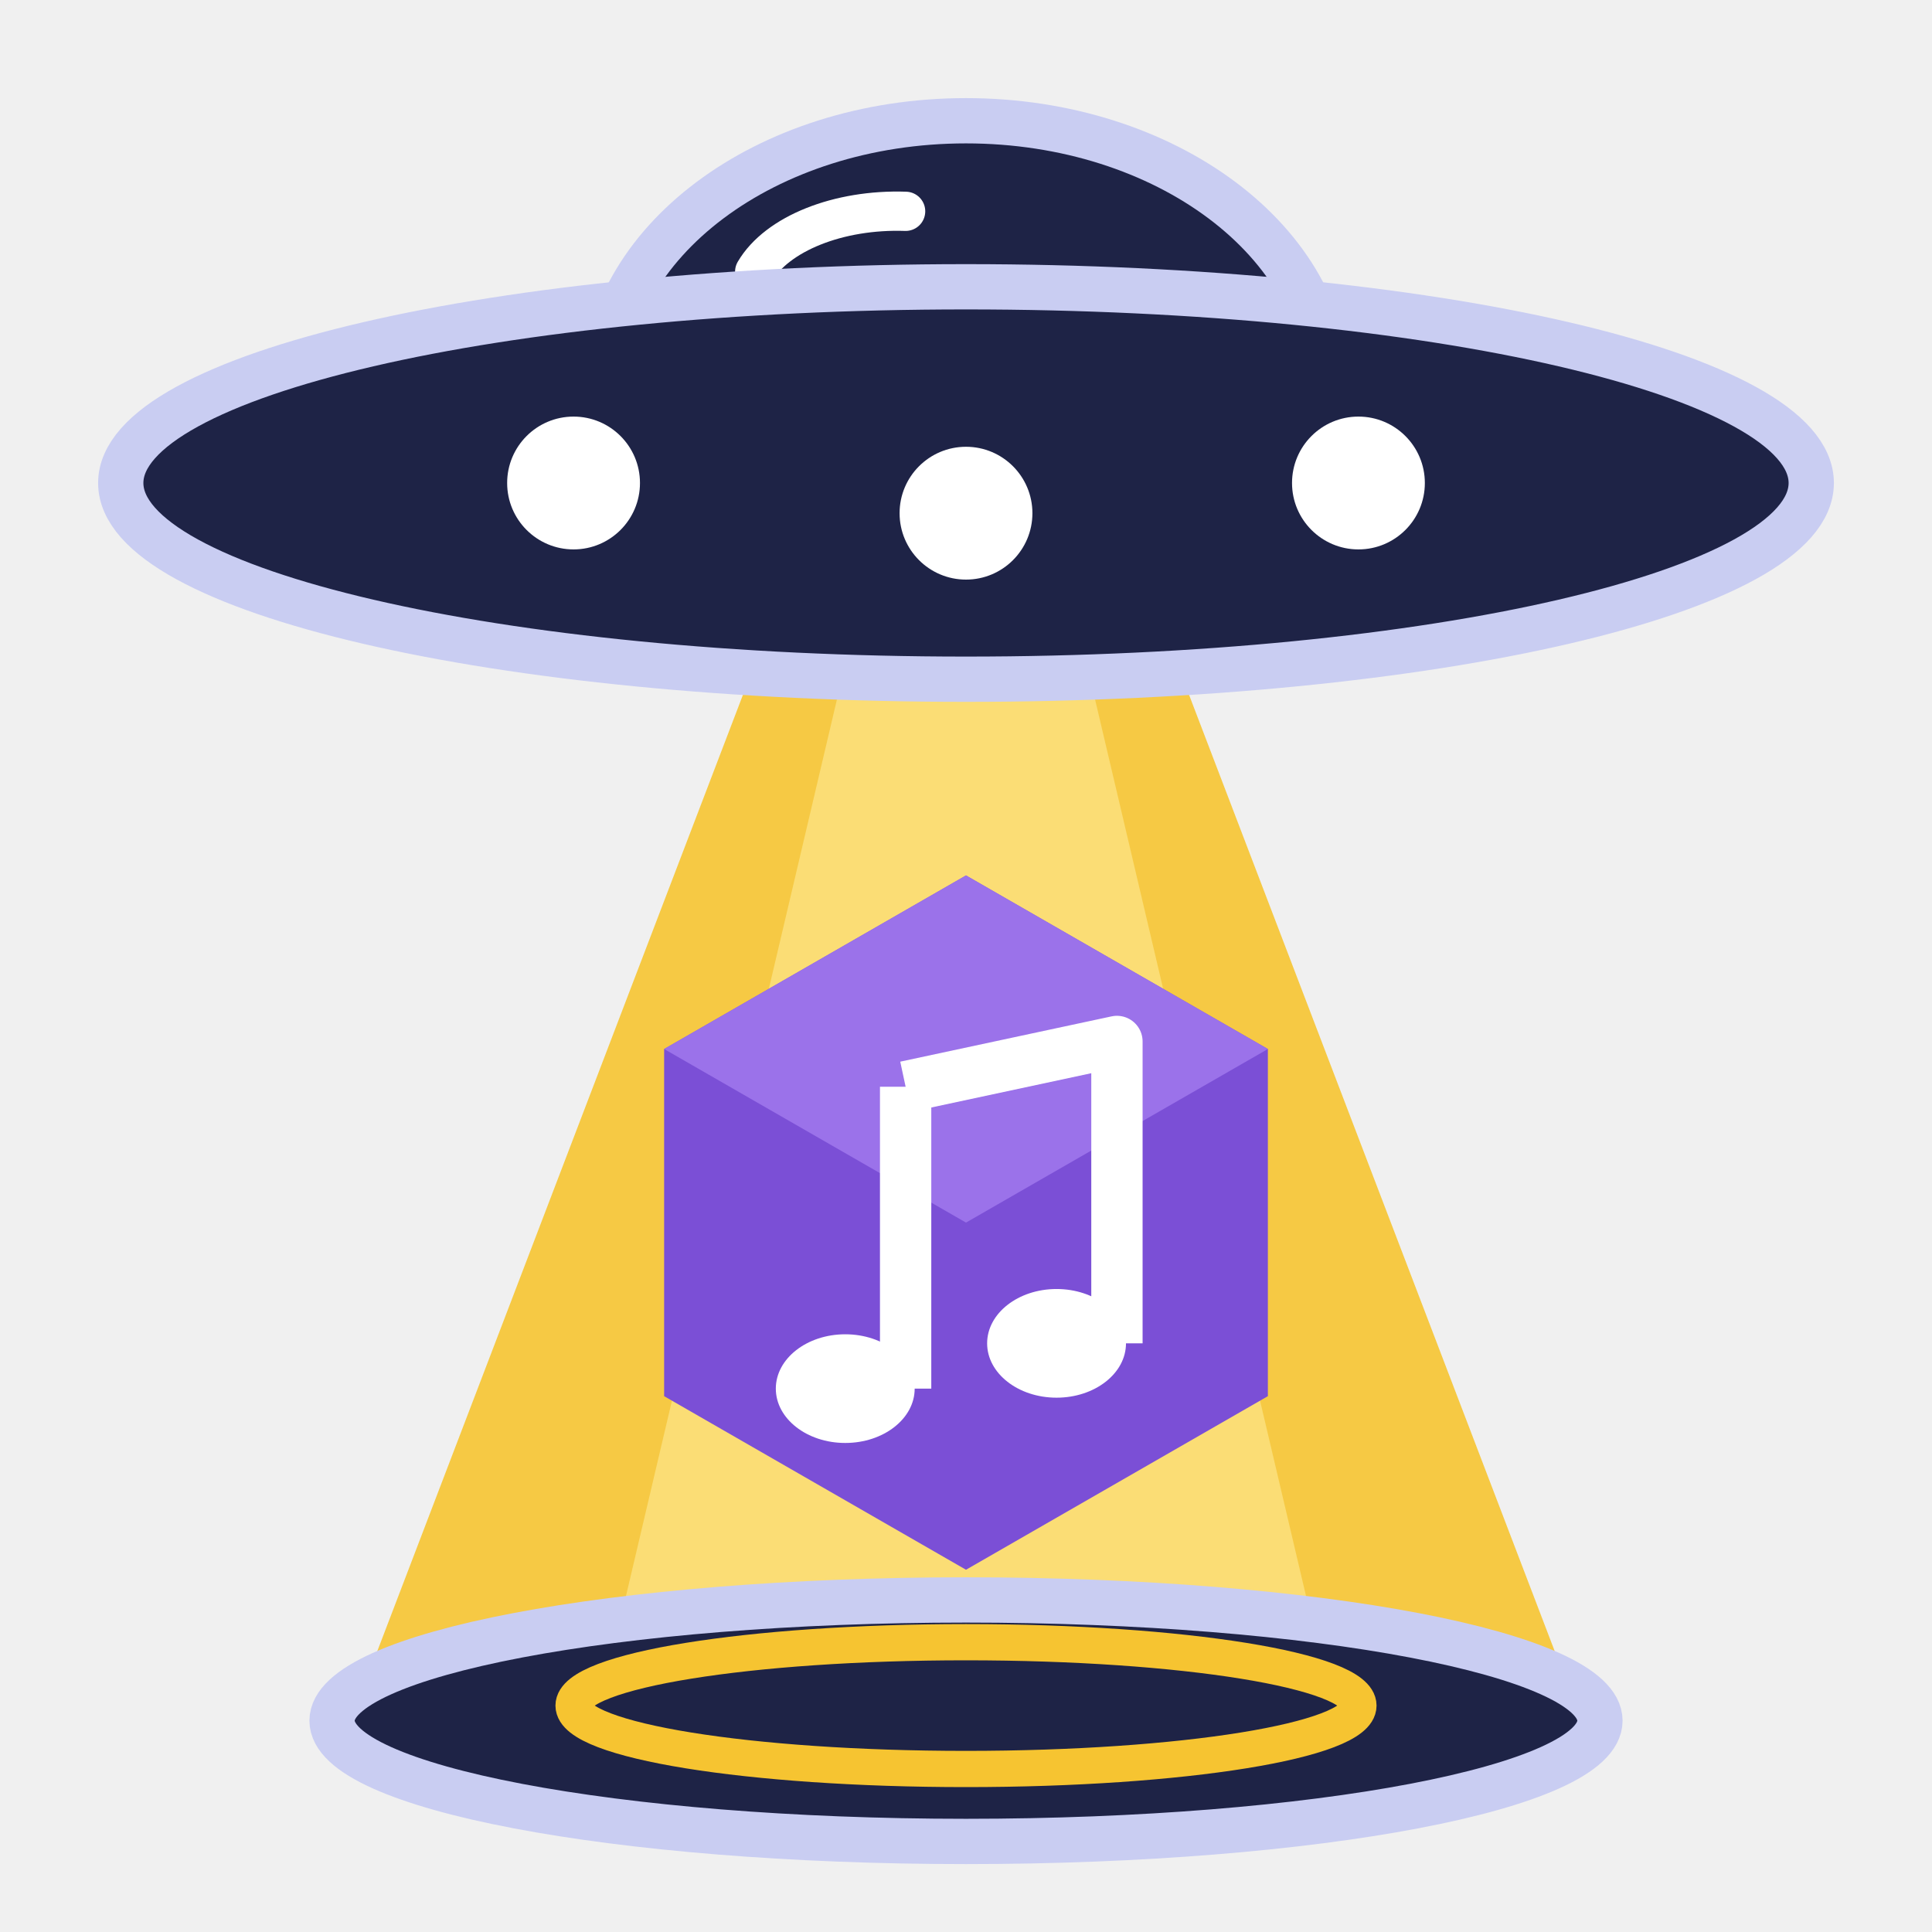
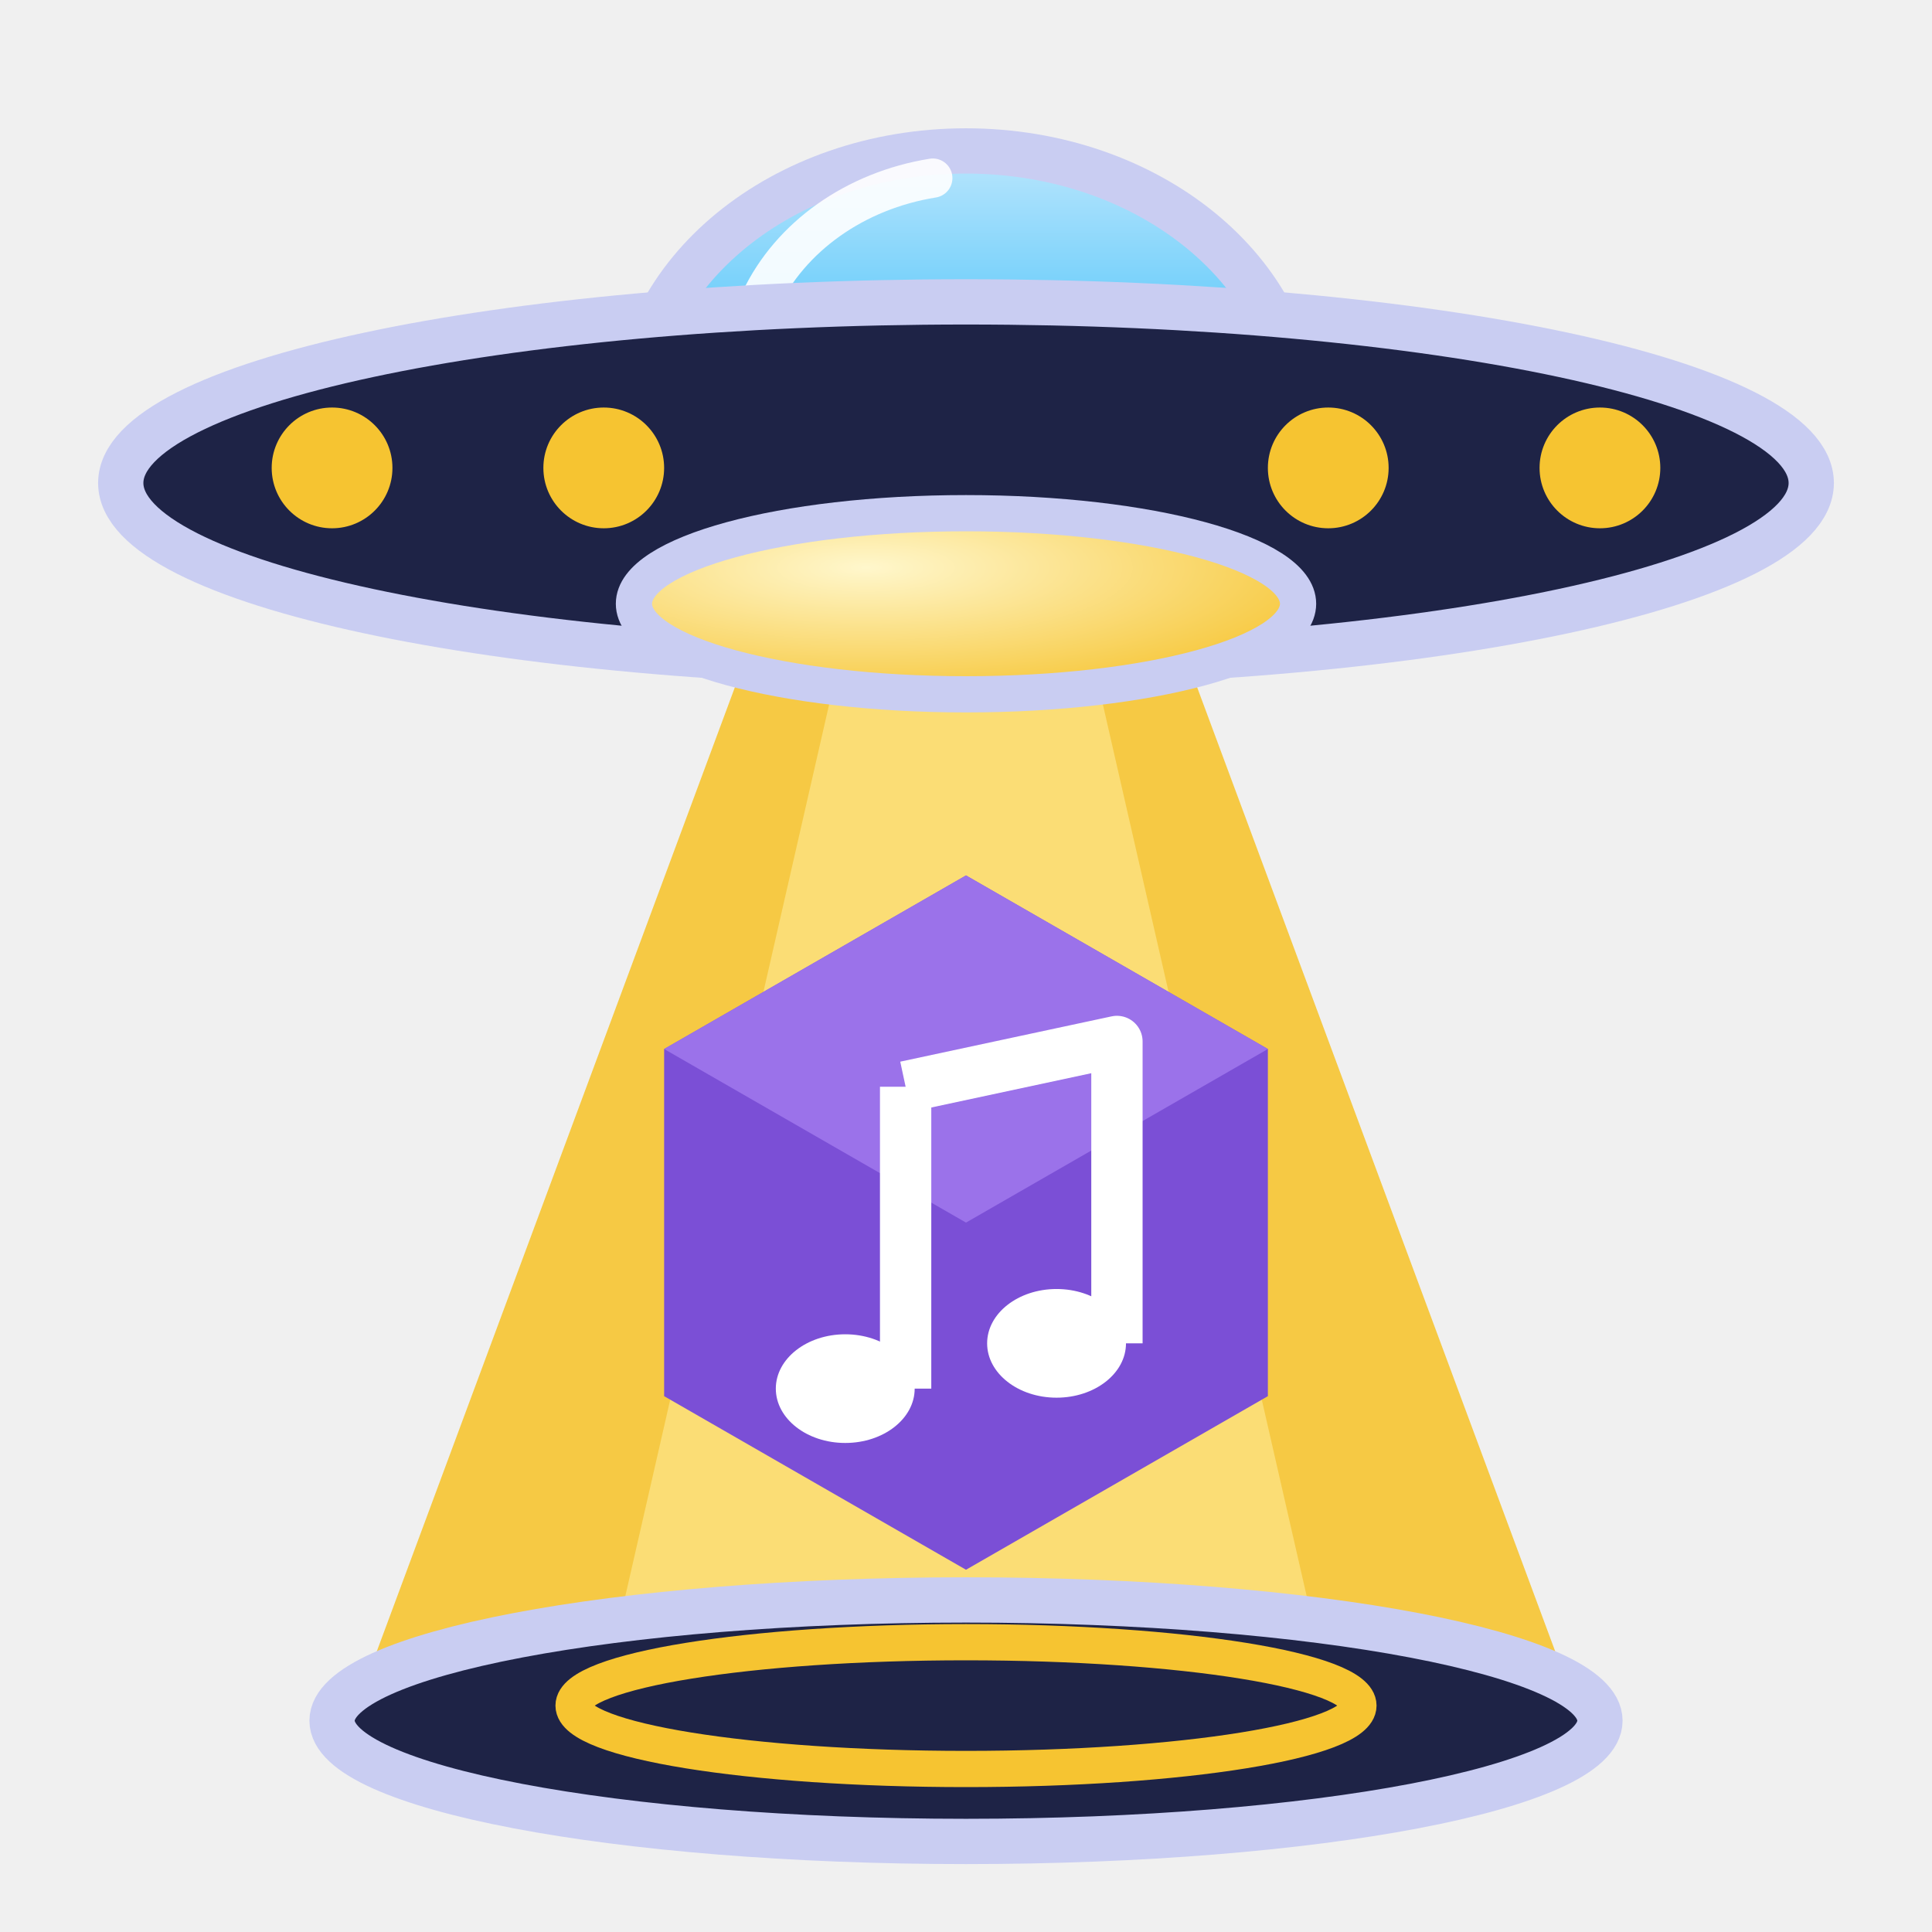
<svg xmlns="http://www.w3.org/2000/svg" viewBox="0 0 128 128" width="128" height="128">
-   <path d="M50 44 L78 44 L104 112 L24 112 Z" fill="#f6c431" opacity="0.9" />
-   <path d="M56 44 L72 44 L88 112 L40 112 Z" fill="#fde68a" opacity="0.7" />
+   <linearGradient id="fc-d" x1="0" y1="0" x2="0" y2="1">
+     <stop offset="0" stop-color="#bae6fd" />
+     <stop offset="1" stop-color="#38bdf8" />
+   </linearGradient>
+   <radialGradient id="fc-b" cx=".35" cy=".3" r=".8">
+     <stop offset="0" stop-color="#fff7cc" />
+     <stop offset="1" stop-color="#f6c431" />
+   </radialGradient>
+   <path d="M50 42 L78 42 L104 112 L24 112 Z" fill="#f6c431" opacity=".9" />
+   <path d="M56 42 L72 42 L88 112 L40 112 Z" fill="#fde68a" opacity=".7" />
  <ellipse cx="64" cy="114" rx="42" ry="8" fill="#1e2346" stroke="#c9cdf2" stroke-width="3" />
  <ellipse cx="64" cy="113" rx="26" ry="4.2" fill="none" stroke="#f6c431" stroke-width="2.4" />
-   <path d="M40 26 A24 18 0 0 1 88 26 Z" fill="#1e2346" stroke="#c9cdf2" stroke-width="3" />
-   <path d="M50 18 A10 6 0 0 1 60 14" fill="none" stroke="#fff" stroke-width="2.6" stroke-linecap="round" />
-   <ellipse cx="64" cy="32" rx="56" ry="13" fill="#1e2346" stroke="#c9cdf2" stroke-width="3" />
-   <circle cx="38" cy="32" r="4.4" fill="#fff" />
-   <circle cx="64" cy="34" r="4.4" fill="#fff" />
-   <circle cx="90" cy="32" r="4.4" fill="#fff" />
+   <path d="M42 28 A22 18 0 0 1 86 28 Z" fill="url(#fc-d)" stroke="#c9cdf2" stroke-width="3" stroke-linejoin="round" />
+   <path d="M50.36 19.9 A15.4 13.5 0 0 1 61.8 11.8" fill="none" stroke="#fff" stroke-width="2.6" stroke-linecap="round" opacity=".9" />
+   <ellipse cx="64" cy="32" rx="56" ry="12" fill="#1e2346" stroke="#c9cdf2" stroke-width="3" />
+   <ellipse cx="64" cy="40" rx="22" ry="6" fill="url(#fc-b)" stroke="#c9cdf2" stroke-width="2.4" />
+   <circle cx="22" cy="31" r="4" fill="#f6c431" />
+   <circle cx="40" cy="31" r="4" fill="#f6c431" />
+   <circle cx="88" cy="31" r="4" fill="#f6c431" />
+   <circle cx="106" cy="31" r="4" fill="#f6c431" />
  <path d="M64 58 L84 69.5 L84 92.5 L64 104 L44 92.5 L44 69.5 Z" fill="#7b4fd6" />
  <path d="M64 58 L84 69.5 L64 81 L44 69.5 Z" fill="#9b72ea" />
  <path d="M60 72 L74 69 L74 89" fill="none" stroke="#fff" stroke-width="3.4" stroke-linejoin="round" />
  <path d="M60 72 L60 92" fill="none" stroke="#fff" stroke-width="3.4" />
  <ellipse cx="56" cy="92" rx="4.6" ry="3.6" fill="#fff" />
  <ellipse cx="70" cy="89" rx="4.6" ry="3.6" fill="#fff" />
</svg>
